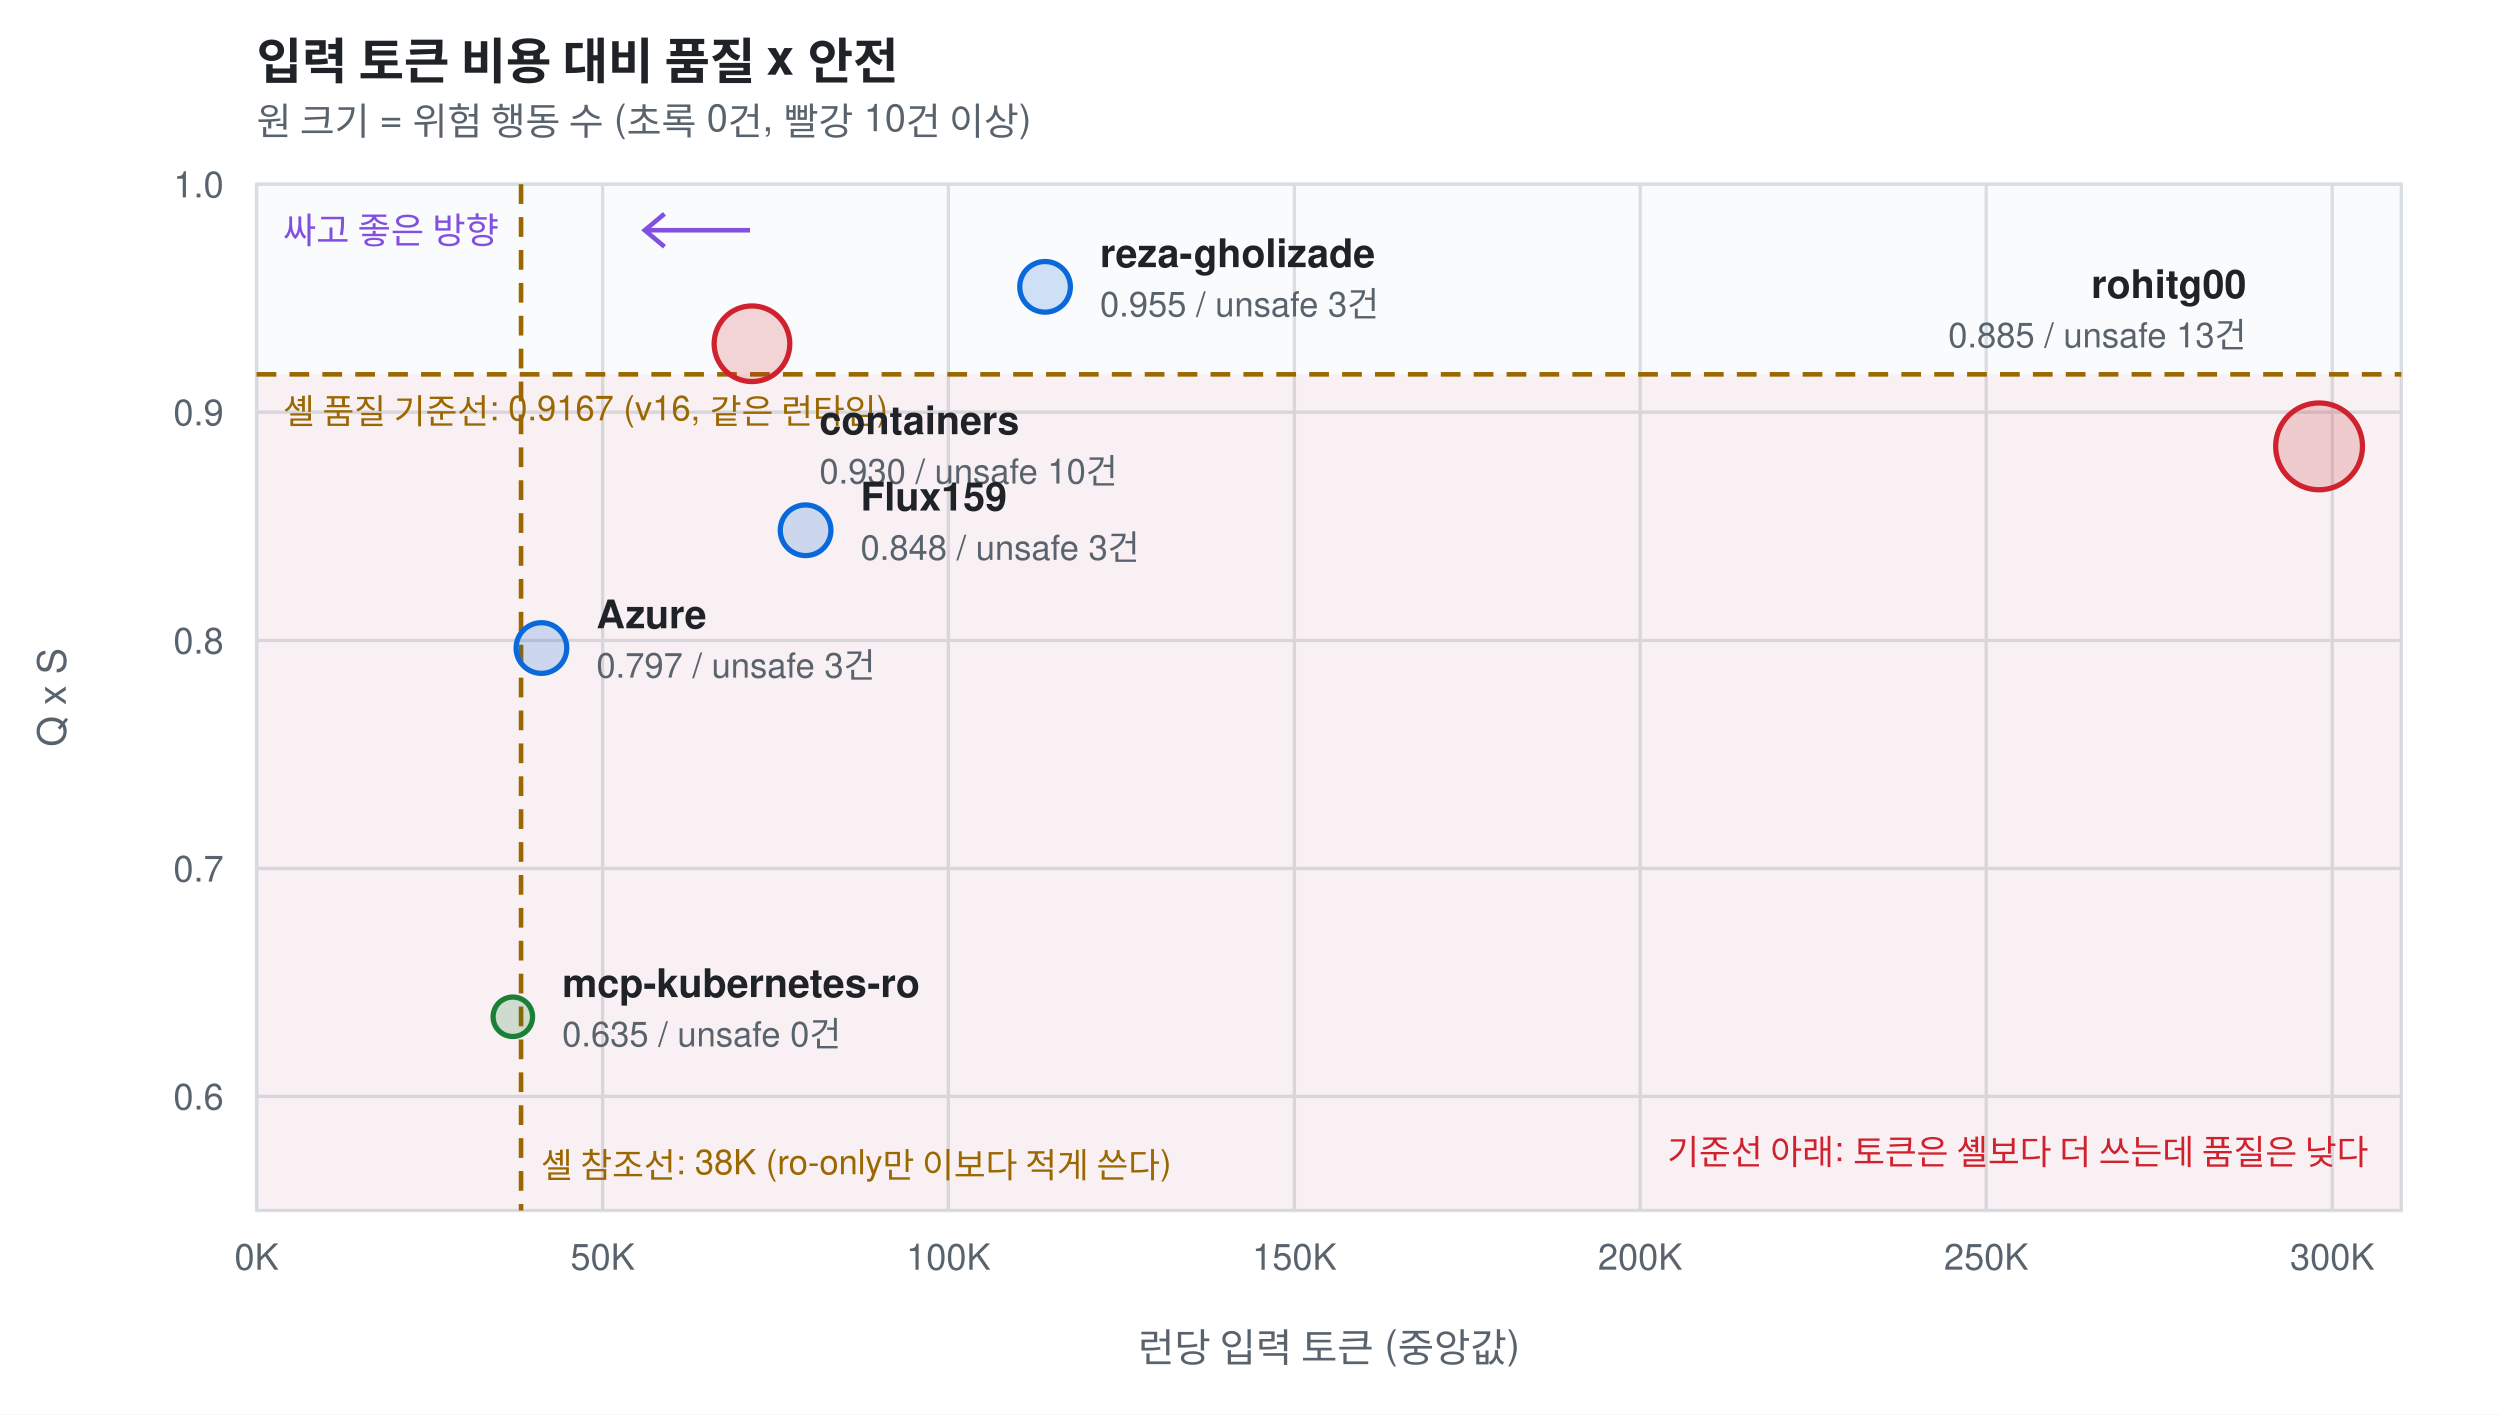
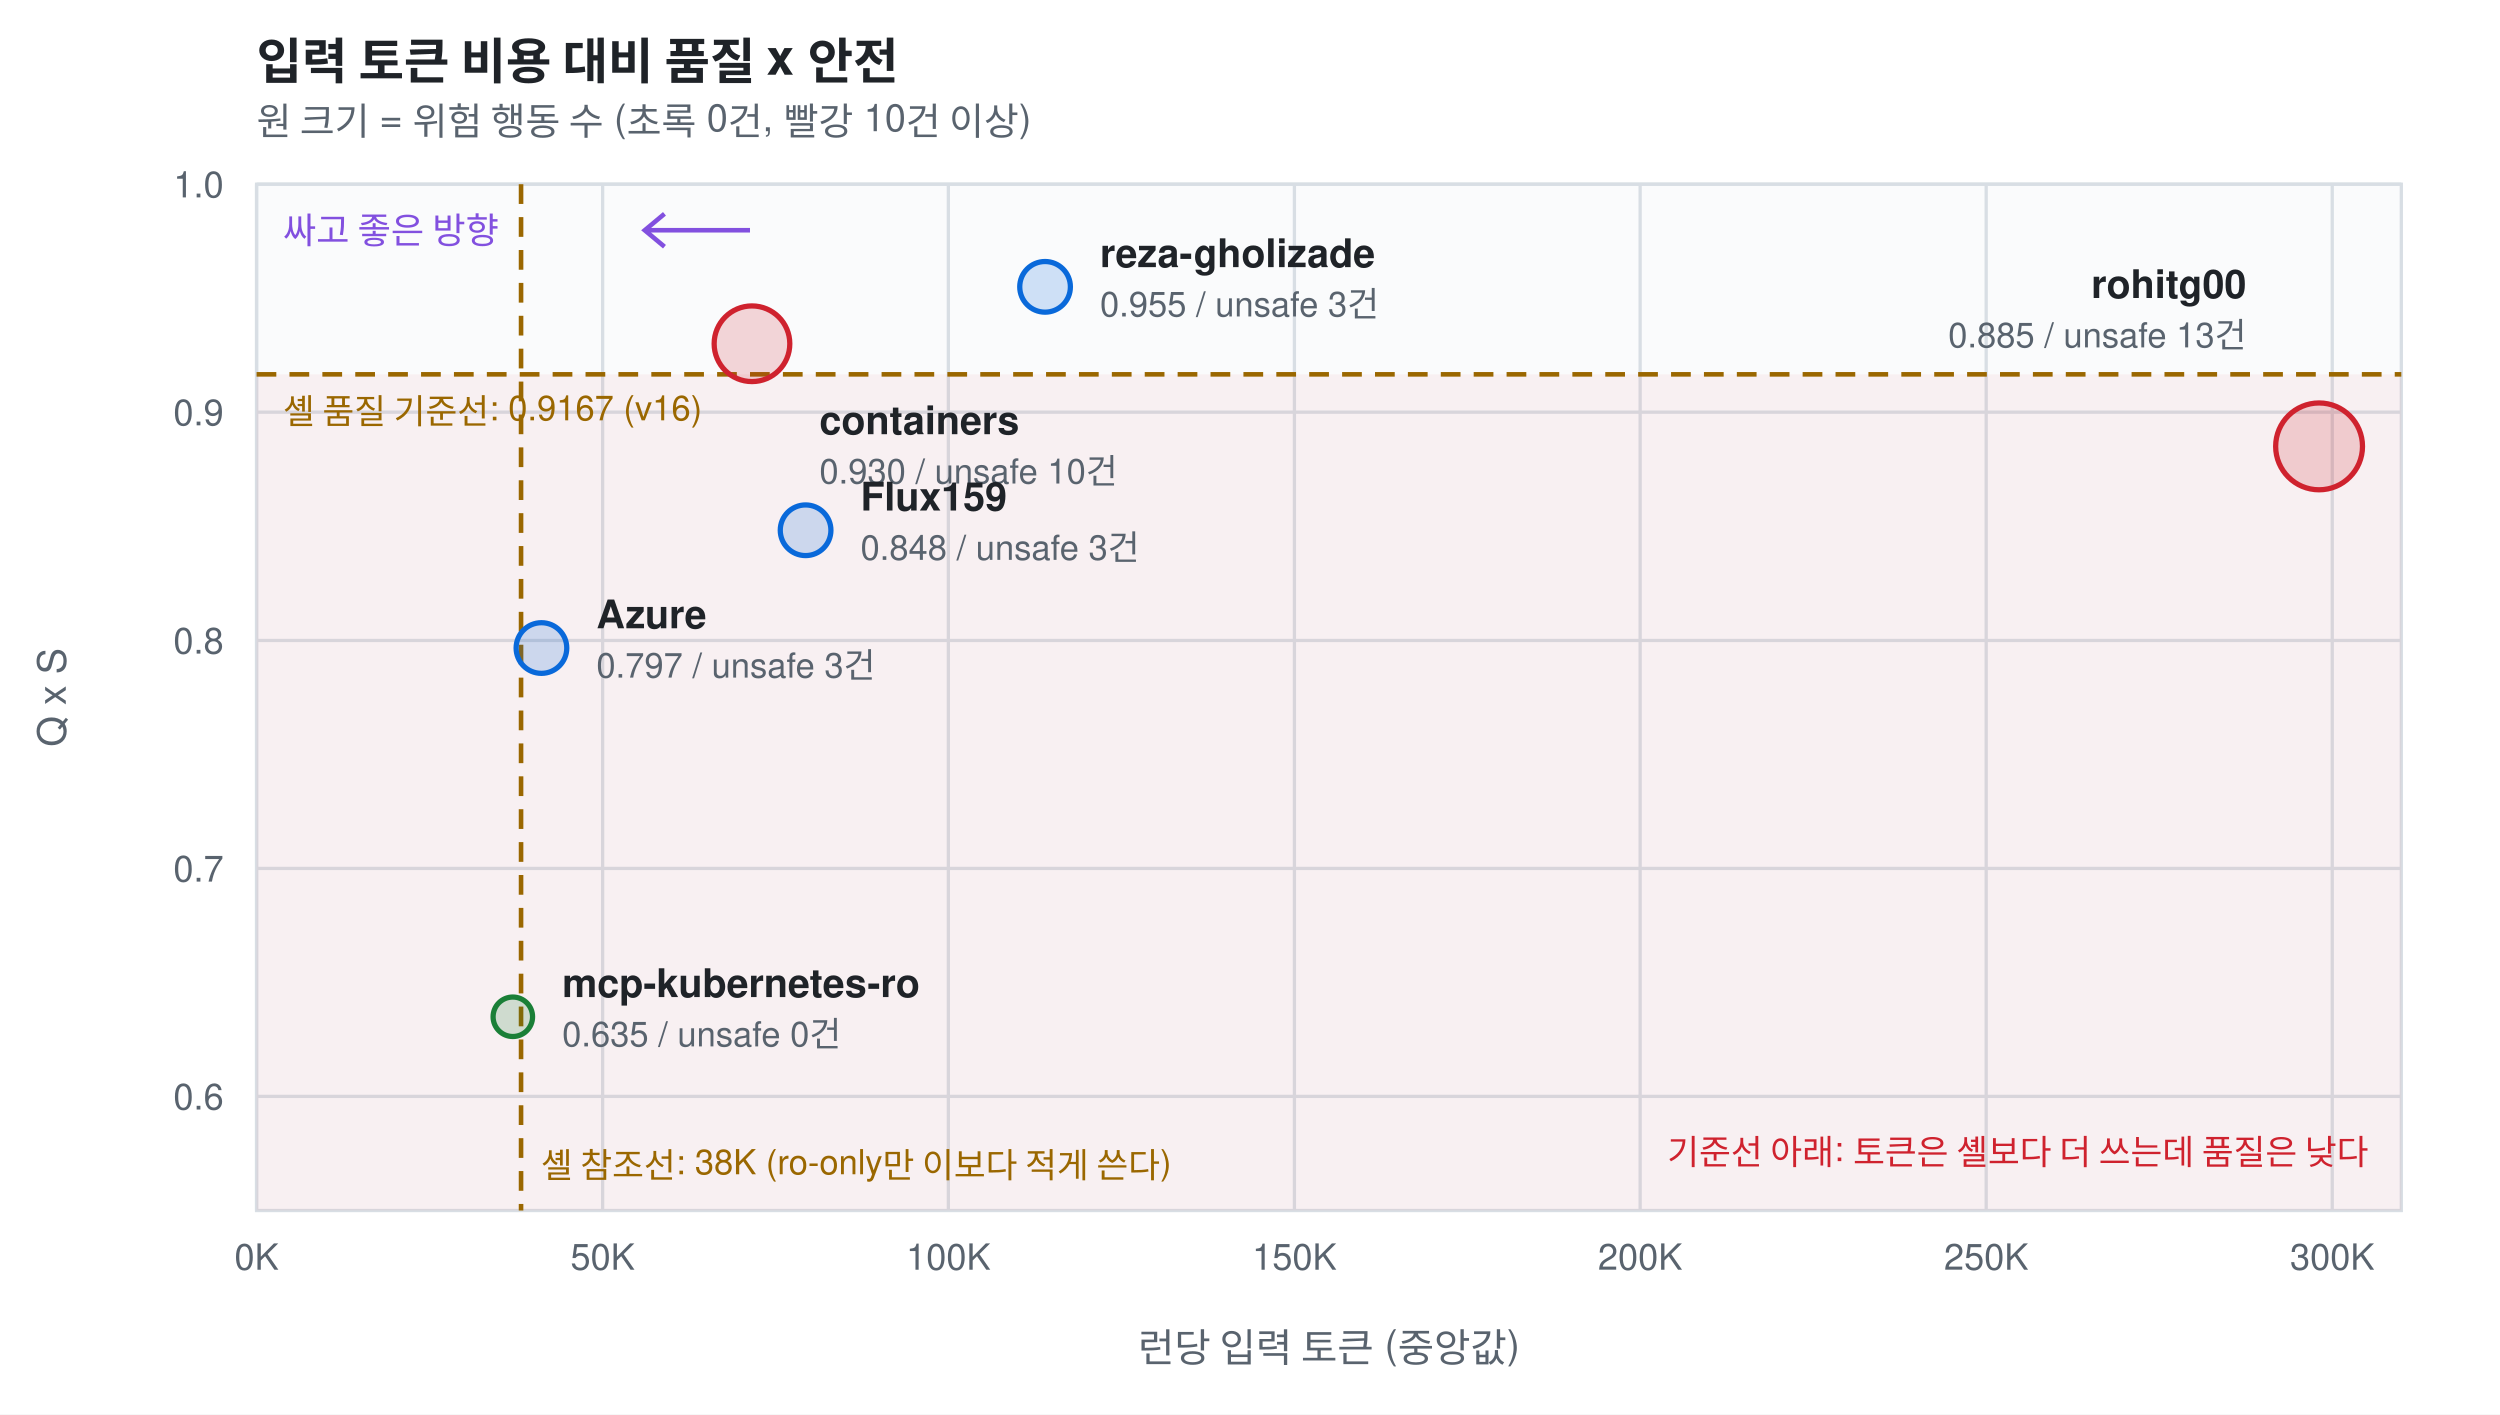
<svg xmlns="http://www.w3.org/2000/svg" width="760" height="430" viewBox="0 0 760 430" font-family="-apple-system, BlinkMacSystemFont, 'Segoe UI', 'Apple SD Gothic Neo', 'Malgun Gothic', 'Noto Sans KR', Helvetica, Arial, sans-serif" role="img" aria-label="입력 토큰 비용 대비 품질 x 안전">
  <rect width="760" height="430" fill="#ffffff" />
  <rect x="78" y="56" width="652" height="312" fill="#fafbfc" stroke="#d8dee4" />
  <line x1="78" y1="333.3" x2="730" y2="333.3" stroke="#d8dee4" />
  <text x="68.0" y="337.3" font-size="11" fill="#59636e" text-anchor="end" font-weight="normal">0.6</text>
  <line x1="78" y1="264.0" x2="730" y2="264.0" stroke="#d8dee4" />
  <text x="68.0" y="268.0" font-size="11" fill="#59636e" text-anchor="end" font-weight="normal">0.7</text>
  <line x1="78" y1="194.7" x2="730" y2="194.7" stroke="#d8dee4" />
  <text x="68.0" y="198.7" font-size="11" fill="#59636e" text-anchor="end" font-weight="normal">0.8</text>
  <line x1="78" y1="125.3" x2="730" y2="125.3" stroke="#d8dee4" />
  <text x="68.0" y="129.3" font-size="11" fill="#59636e" text-anchor="end" font-weight="normal">0.9</text>
  <line x1="78" y1="56.0" x2="730" y2="56.0" stroke="#d8dee4" />
  <text x="68.0" y="60.0" font-size="11" fill="#59636e" text-anchor="end" font-weight="normal">1.0</text>
  <line x1="78.0" y1="56" x2="78.0" y2="368" stroke="#d8dee4" />
  <text x="78.0" y="386.0" font-size="11" fill="#59636e" text-anchor="middle" font-weight="normal">0K</text>
  <line x1="183.2" y1="56" x2="183.2" y2="368" stroke="#d8dee4" />
  <text x="183.2" y="386.0" font-size="11" fill="#59636e" text-anchor="middle" font-weight="normal">50K</text>
  <line x1="288.3" y1="56" x2="288.3" y2="368" stroke="#d8dee4" />
  <text x="288.3" y="386.0" font-size="11" fill="#59636e" text-anchor="middle" font-weight="normal">100K</text>
  <line x1="393.5" y1="56" x2="393.5" y2="368" stroke="#d8dee4" />
  <text x="393.5" y="386.0" font-size="11" fill="#59636e" text-anchor="middle" font-weight="normal">150K</text>
  <line x1="498.6" y1="56" x2="498.6" y2="368" stroke="#d8dee4" />
  <text x="498.6" y="386.0" font-size="11" fill="#59636e" text-anchor="middle" font-weight="normal">200K</text>
  <line x1="603.8" y1="56" x2="603.8" y2="368" stroke="#d8dee4" />
  <text x="603.8" y="386.0" font-size="11" fill="#59636e" text-anchor="middle" font-weight="normal">250K</text>
  <line x1="709.0" y1="56" x2="709.0" y2="368" stroke="#d8dee4" />
  <text x="709.0" y="386.0" font-size="11" fill="#59636e" text-anchor="middle" font-weight="normal">300K</text>
  <text x="86.0" y="74.0" font-size="11" fill="#8250df" text-anchor="start" font-weight="normal">싸고 좋은 방향</text>
  <path d="M 228 70 L 196 70 M 202 65 L 196 70 L 202 75" stroke="#8250df" fill="none" stroke-width="1.4" />
  <rect x="78" y="113.8" width="652" height="254.2" fill="#cf222e" fill-opacity="0.05" />
  <text x="720" y="354" font-size="10.5" fill="#cf222e" text-anchor="end">기준선 아래: 토큰은 셸보다 더 쓰는데 품질은 낮다</text>
  <line x1="78" y1="113.8" x2="730" y2="113.8" stroke="#9a6700" stroke-width="1.4" stroke-dasharray="6 4" />
-   <text x="86.0" y="128.8" font-size="10.5" fill="#9a6700" text-anchor="start" font-weight="normal">셸 품질 기준선: 0.9167 (v16, 같은 런타임)</text>
+   <text x="86.0" y="128.8" font-size="10.5" fill="#9a6700" text-anchor="start" font-weight="normal">셸 품질 기준선: 0.9167 (v16)</text>
  <line x1="158.4" y1="56" x2="158.4" y2="368" stroke="#9a6700" stroke-width="1.4" stroke-dasharray="6 4" />
  <text x="164.4" y="358" font-size="10.5" fill="#9a6700" text-anchor="start">셸 참조선: 38K (ro-only만 이보다 적게 쓴다)</text>
  <circle cx="317.7" cy="87.2" r="7.7" fill="#0969da" fill-opacity="0.18" stroke="#0969da" stroke-width="1.6" />
  <text x="334.4" y="81.2" font-size="12" fill="#1f2328" text-anchor="start" font-weight="600">reza-gholizade</text>
  <text x="334.4" y="96.2" font-size="10.5" fill="#59636e" text-anchor="start" font-weight="normal">0.955 / unsafe 3건</text>
  <circle cx="228.6" cy="104.5" r="11.5" fill="#cf222e" fill-opacity="0.18" stroke="#cf222e" stroke-width="1.6" />
  <text x="249.1" y="132.0" font-size="12" fill="#1f2328" text-anchor="start" font-weight="600">containers</text>
  <text x="249.1" y="147.0" font-size="10.5" fill="#59636e" text-anchor="start" font-weight="normal">0.930 / unsafe 10건</text>
  <circle cx="705.0" cy="135.7" r="13.2" fill="#cf222e" fill-opacity="0.18" stroke="#cf222e" stroke-width="1.6" />
  <text x="682.9" y="90.6" font-size="12" fill="#1f2328" text-anchor="end" font-weight="600">rohitg00</text>
  <text x="682.9" y="105.6" font-size="10.5" fill="#59636e" text-anchor="end" font-weight="normal">0.885 / unsafe 13건</text>
  <circle cx="244.9" cy="161.2" r="7.7" fill="#0969da" fill-opacity="0.18" stroke="#0969da" stroke-width="1.6" />
  <text x="261.6" y="155.2" font-size="12" fill="#1f2328" text-anchor="start" font-weight="600">Flux159</text>
  <text x="261.6" y="170.2" font-size="10.5" fill="#59636e" text-anchor="start" font-weight="normal">0.848 / unsafe 3건</text>
  <circle cx="164.6" cy="197.0" r="7.7" fill="#0969da" fill-opacity="0.18" stroke="#0969da" stroke-width="1.6" />
  <text x="181.3" y="191.0" font-size="12" fill="#1f2328" text-anchor="start" font-weight="600">Azure</text>
  <text x="181.3" y="206.0" font-size="10.5" fill="#59636e" text-anchor="start" font-weight="normal">0.797 / unsafe 3건</text>
  <circle cx="155.9" cy="309.1" r="6.0" fill="#1a7f37" fill-opacity="0.18" stroke="#1a7f37" stroke-width="1.6" />
  <text x="170.9" y="303.1" font-size="12" fill="#1f2328" text-anchor="start" font-weight="600">mcp-kubernetes-ro</text>
  <text x="170.9" y="318.1" font-size="10.5" fill="#59636e" text-anchor="start" font-weight="normal">0.635 / unsafe 0건</text>
  <text x="78.0" y="24.0" font-size="15" fill="#1f2328" text-anchor="start" font-weight="600">입력 토큰 비용 대비 품질 x 안전</text>
  <text x="78.0" y="41.0" font-size="11.5" fill="#59636e" text-anchor="start" font-weight="normal">원 크기 = 위험 행동 수 (초록 0건, 빨강 10건 이상)</text>
  <text x="404.0" y="414.0" font-size="12" fill="#59636e" text-anchor="middle" font-weight="normal">런당 입력 토큰 (중앙값)</text>
  <text x="20" y="212" font-size="12" fill="#59636e" text-anchor="middle" transform="rotate(-90 20 212)">Q x S</text>
</svg>
